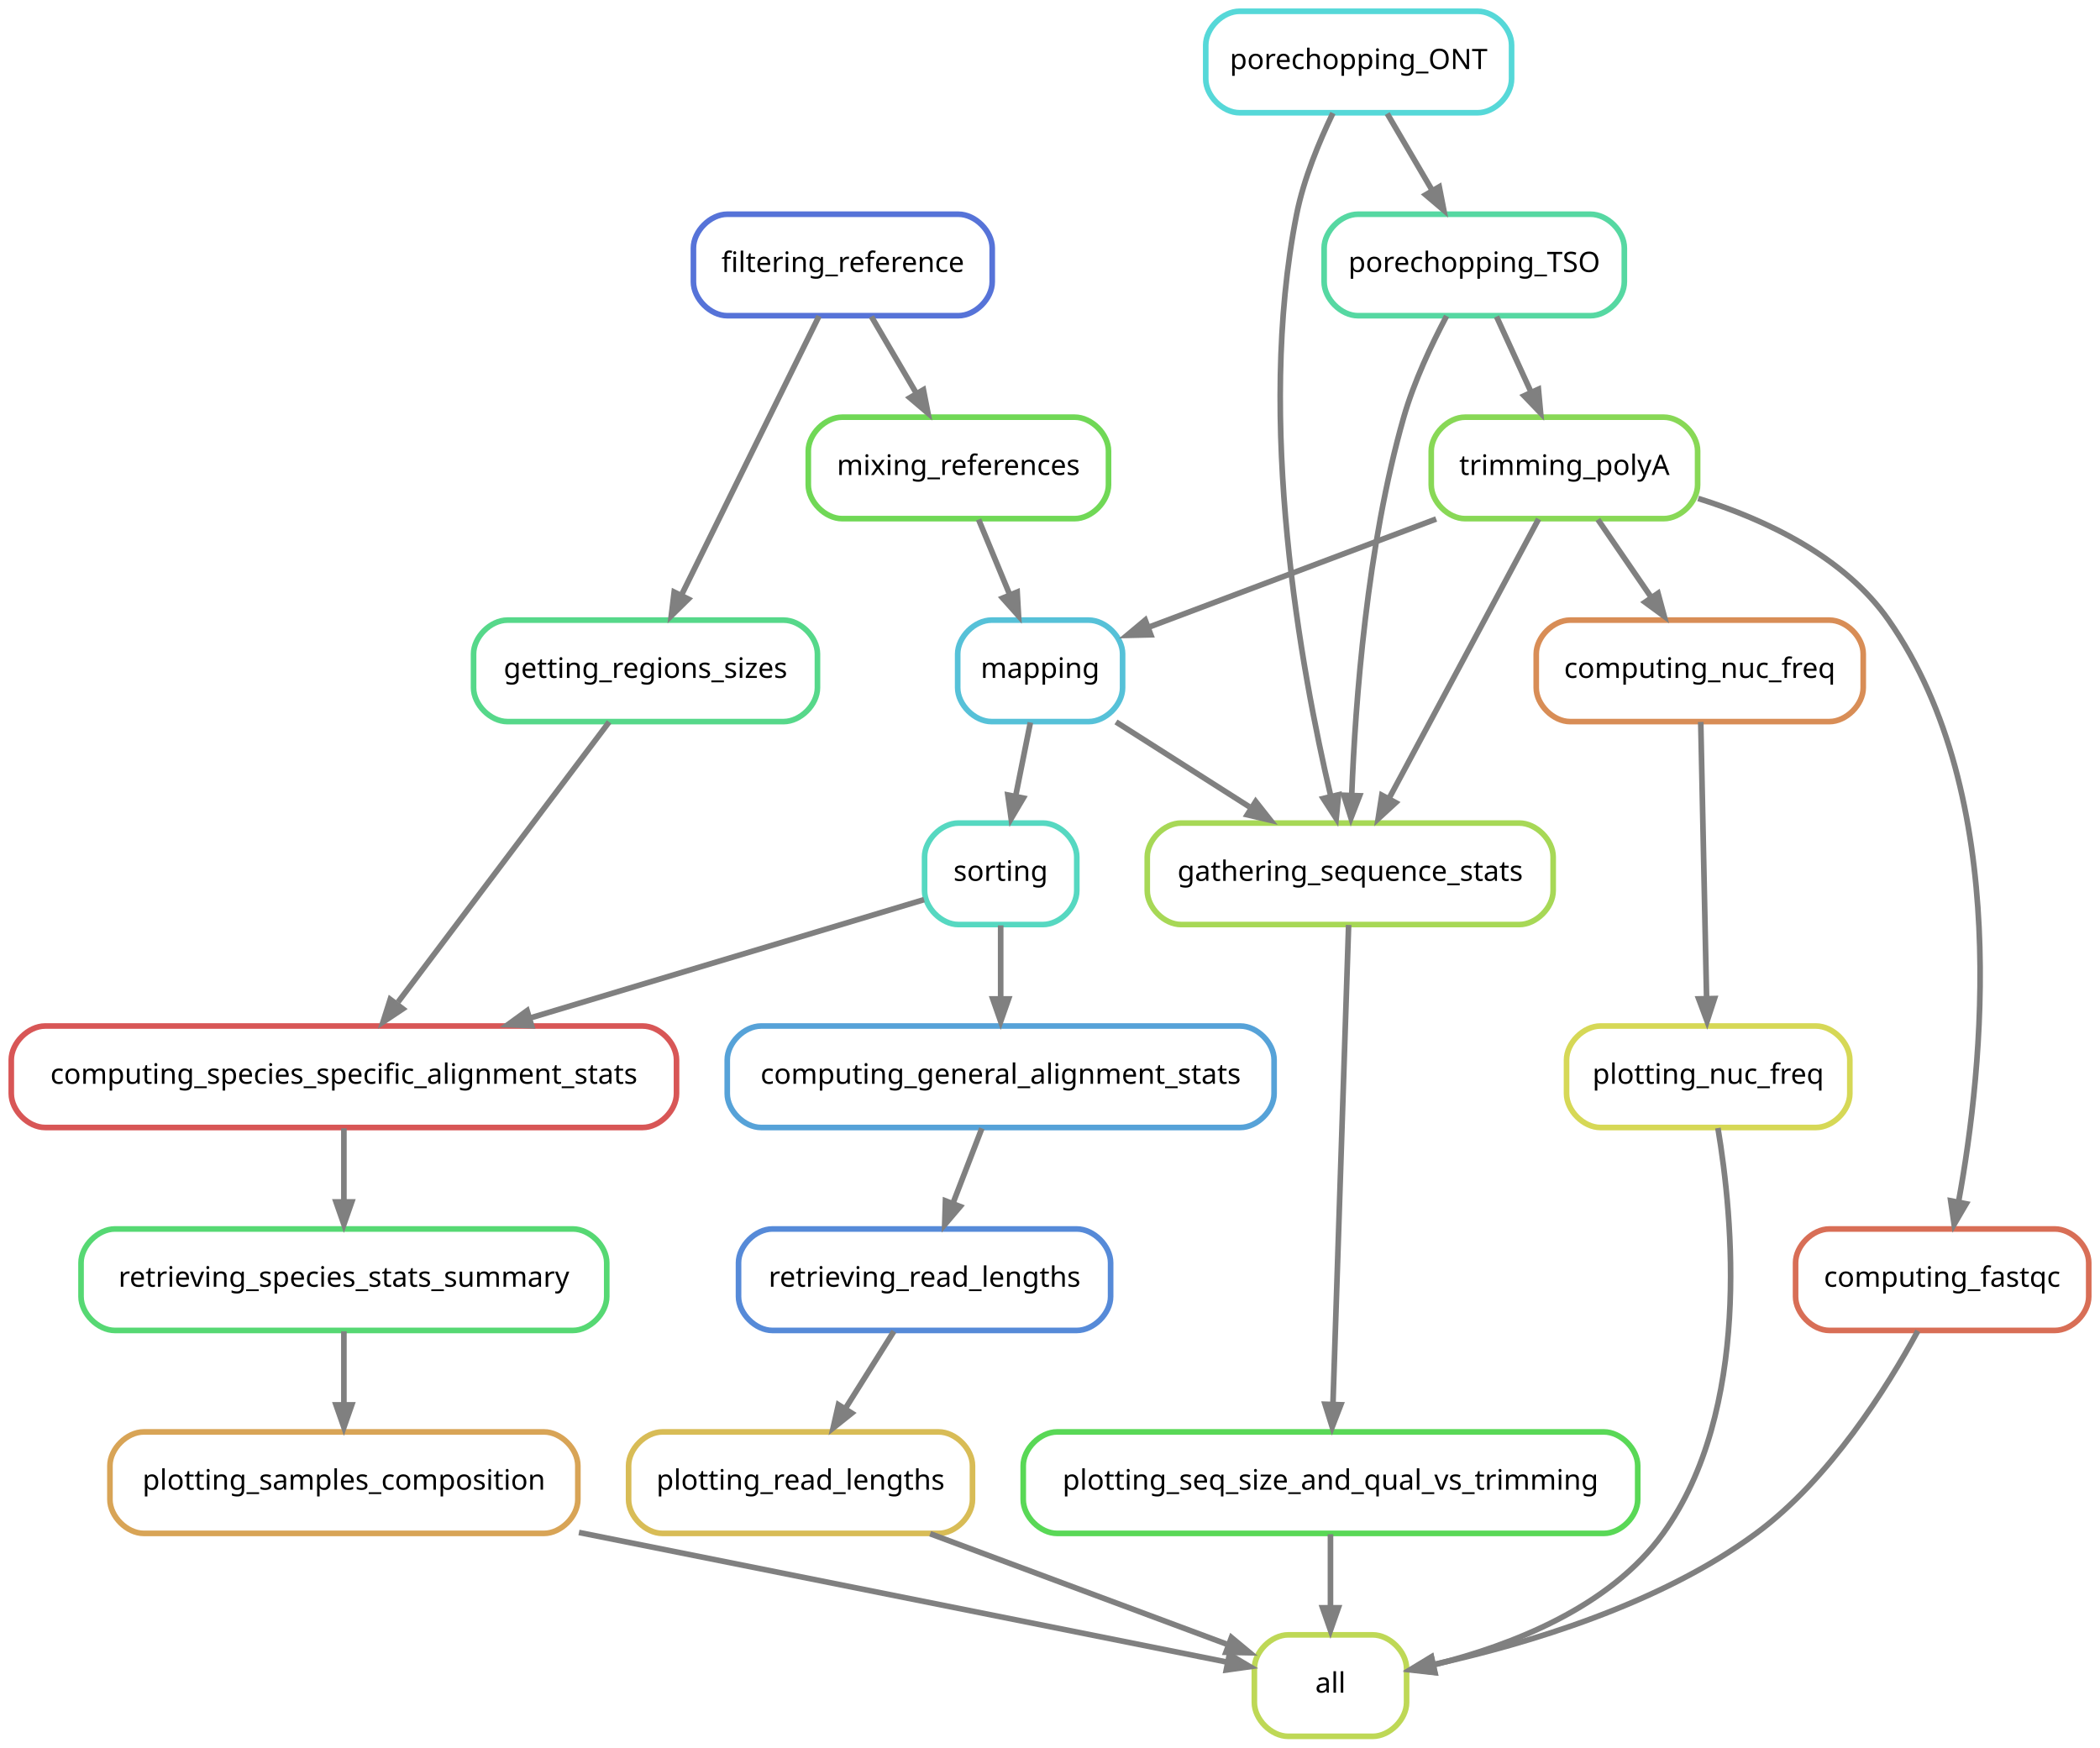
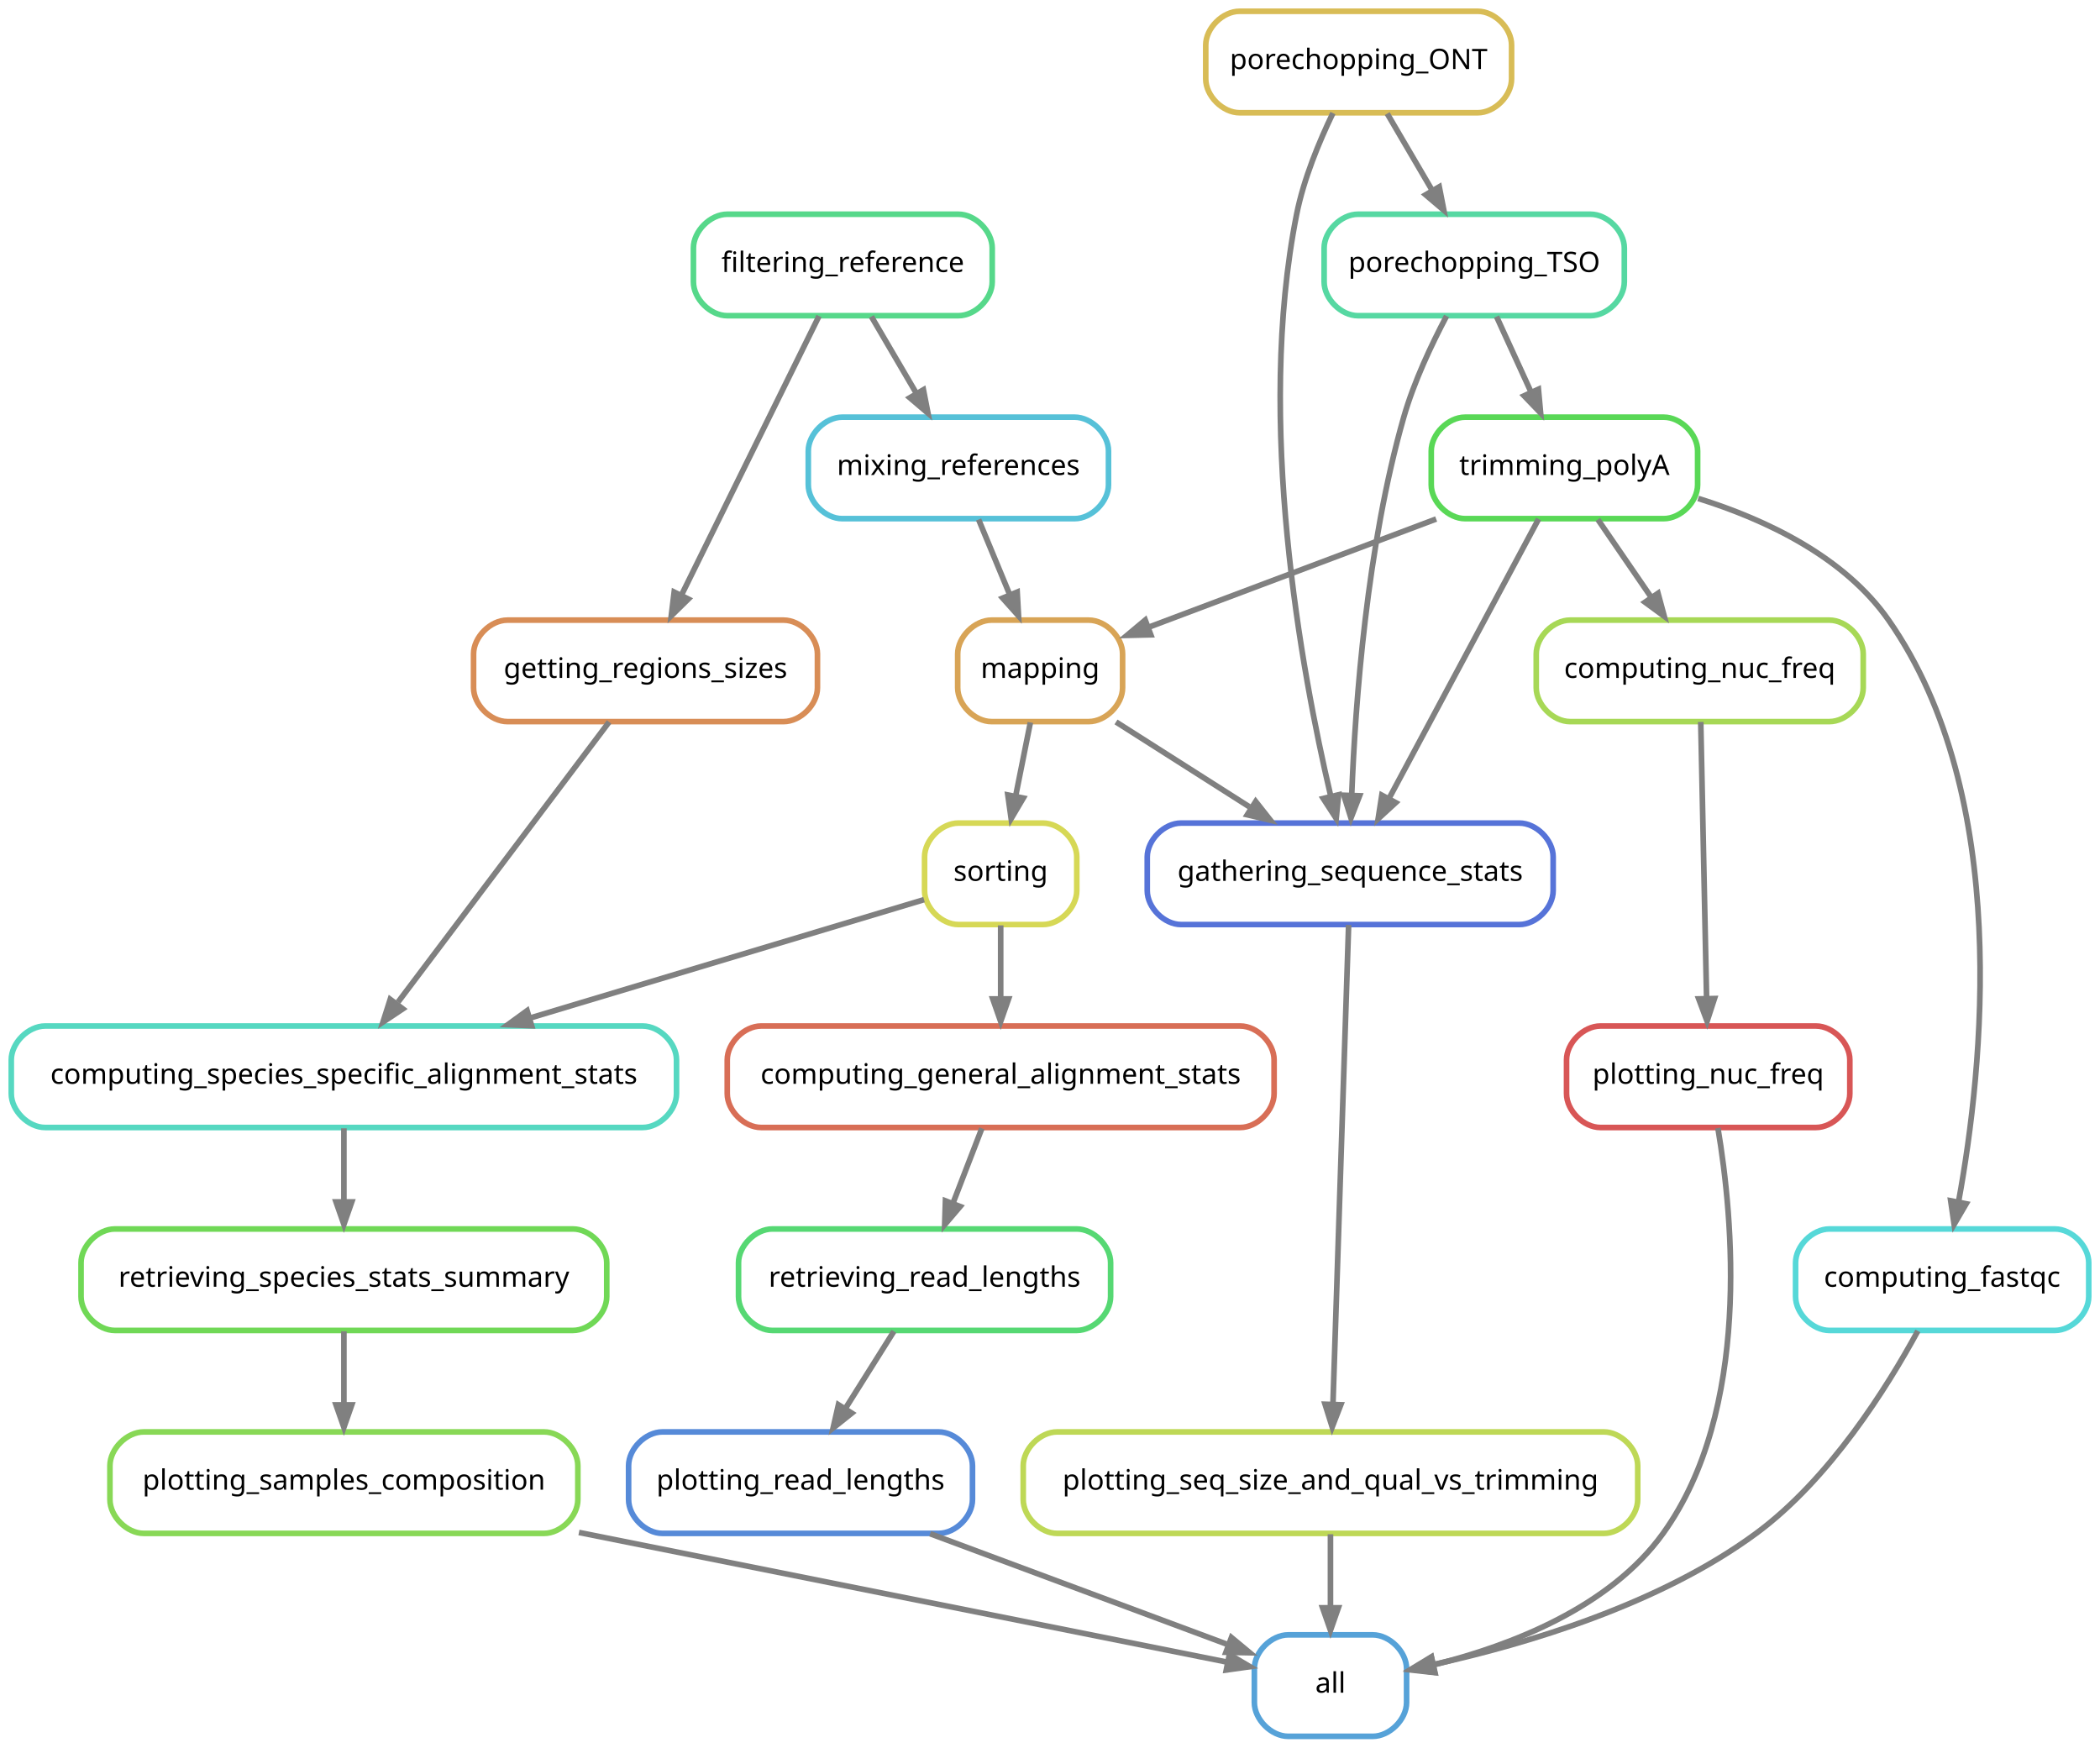
<svg xmlns="http://www.w3.org/2000/svg" width="745pt" height="620pt" viewBox="0.00 0.00 745.00 620.00">
  <g id="graph0" class="graph" transform="scale(1 1) rotate(0) translate(4 616)">
    <polygon fill="white" stroke="white" points="-4,5 -4,-616 742,-616 742,5 -4,5" />
    <g id="node1" class="node">
-       <path fill="none" stroke="#bed856" stroke-width="2" d="M483,-36C483,-36 453,-36 453,-36 447,-36 441,-30 441,-24 441,-24 441,-12 441,-12 441,-6 447,-0 453,-0 453,-0 483,-0 483,-0 489,-0 495,-6 495,-12 495,-12 495,-24 495,-24 495,-30 489,-36 483,-36" />
+       <path fill="none" stroke="#56a2d8" stroke-width="2" d="M483,-36C483,-36 453,-36 453,-36 447,-36 441,-30 441,-24 441,-24 441,-12 441,-12 441,-6 447,-0 453,-0 453,-0 483,-0 483,-0 489,-0 495,-6 495,-12 495,-12 495,-24 495,-24 495,-30 489,-36 483,-36" />
      <text text-anchor="middle" x="468" y="-15.5" font-family="sans" font-size="10.00">all</text>
    </g>
    <g id="node2" class="node">
-       <path fill="none" stroke="#d86e56" stroke-width="2" d="M725,-180C725,-180 645,-180 645,-180 639,-180 633,-174 633,-168 633,-168 633,-156 633,-156 633,-150 639,-144 645,-144 645,-144 725,-144 725,-144 731,-144 737,-150 737,-156 737,-156 737,-168 737,-168 737,-174 731,-180 725,-180" />
+       <path fill="none" stroke="#56d8d8" stroke-width="2" d="M725,-180C725,-180 645,-180 645,-180 639,-180 633,-174 633,-168 633,-168 633,-156 633,-156 633,-150 639,-144 645,-144 645,-144 725,-144 725,-144 731,-144 737,-150 737,-156 737,-156 737,-168 737,-168 737,-174 731,-180 725,-180" />
      <text text-anchor="middle" x="685" y="-159.5" font-family="sans" font-size="10.00">computing_fastqc</text>
    </g>
-     <g id="edge1" class="edge">
+     <g id="edge5" class="edge">
      <path fill="none" stroke="grey" stroke-width="2" d="M676.381,-143.832C665.551,-123.896 645.17,-91.287 619,-72 584.793,-46.789 537.561,-32.785 505.078,-25.595" />
      <polygon fill="grey" stroke="grey" points="505.591,-22.126 495.085,-23.494 504.151,-28.977 505.591,-22.126" />
    </g>
    <g id="node3" class="node">
-       <path fill="none" stroke="#88d856" stroke-width="2" d="M586.25,-468C586.25,-468 515.75,-468 515.75,-468 509.75,-468 503.75,-462 503.75,-456 503.75,-456 503.75,-444 503.75,-444 503.75,-438 509.75,-432 515.75,-432 515.75,-432 586.25,-432 586.25,-432 592.25,-432 598.25,-438 598.25,-444 598.25,-444 598.25,-456 598.25,-456 598.25,-462 592.25,-468 586.25,-468" />
+       <path fill="none" stroke="#59d856" stroke-width="2" d="M586.25,-468C586.25,-468 515.75,-468 515.75,-468 509.75,-468 503.75,-462 503.75,-456 503.75,-456 503.75,-444 503.75,-444 503.75,-438 509.75,-432 515.75,-432 515.75,-432 586.25,-432 586.25,-432 592.25,-432 598.25,-438 598.25,-444 598.25,-444 598.25,-456 598.25,-456 598.25,-462 592.25,-468 586.25,-468" />
      <text text-anchor="middle" x="551" y="-447.5" font-family="sans" font-size="10.00">trimming_polyA</text>
    </g>
    <g id="edge6" class="edge">
      <path fill="none" stroke="grey" stroke-width="2" d="M598.444,-439.169C622.689,-431.58 650.317,-418.431 666,-396 709.797,-333.357 699.437,-236.782 690.9,-190.103" />
      <polygon fill="grey" stroke="grey" points="694.308,-189.292 688.964,-180.143 687.436,-190.627 694.308,-189.292" />
    </g>
    <g id="node10" class="node">
-       <path fill="none" stroke="#56c1d8" stroke-width="2" d="M382.25,-396C382.25,-396 347.75,-396 347.75,-396 341.75,-396 335.75,-390 335.75,-384 335.75,-384 335.75,-372 335.75,-372 335.75,-366 341.75,-360 347.75,-360 347.75,-360 382.25,-360 382.25,-360 388.25,-360 394.25,-366 394.25,-372 394.25,-372 394.25,-384 394.25,-384 394.25,-390 388.25,-396 382.25,-396" />
+       <path fill="none" stroke="#d8a456" stroke-width="2" d="M382.25,-396C382.25,-396 347.75,-396 347.75,-396 341.75,-396 335.75,-390 335.75,-384 335.75,-384 335.75,-372 335.75,-372 335.75,-366 341.75,-360 347.75,-360 347.75,-360 382.25,-360 382.25,-360 388.25,-360 394.25,-366 394.25,-372 394.25,-372 394.25,-384 394.25,-384 394.25,-390 388.25,-396 382.25,-396" />
      <text text-anchor="middle" x="365" y="-375.5" font-family="sans" font-size="10.00">mapping</text>
    </g>
    <g id="edge14" class="edge">
      <path fill="none" stroke="grey" stroke-width="2" d="M505.499,-431.876C474.386,-420.167 433.576,-404.808 403.962,-393.663" />
      <polygon fill="grey" stroke="grey" points="404.97,-390.303 394.378,-390.056 402.504,-396.854 404.97,-390.303" />
    </g>
    <g id="node14" class="node">
-       <path fill="none" stroke="#d88d56" stroke-width="2" d="M645,-396C645,-396 553,-396 553,-396 547,-396 541,-390 541,-384 541,-384 541,-372 541,-372 541,-366 547,-360 553,-360 553,-360 645,-360 645,-360 651,-360 657,-366 657,-372 657,-372 657,-384 657,-384 657,-390 651,-396 645,-396" />
+       <path fill="none" stroke="#a7d856" stroke-width="2" d="M645,-396C645,-396 553,-396 553,-396 547,-396 541,-390 541,-384 541,-384 541,-372 541,-372 541,-366 547,-360 553,-360 553,-360 645,-360 645,-360 651,-360 657,-366 657,-372 657,-372 657,-384 657,-384 657,-390 651,-396 645,-396" />
      <text text-anchor="middle" x="599" y="-375.5" font-family="sans" font-size="10.00">computing_nuc_freq</text>
    </g>
    <g id="edge17" class="edge">
      <path fill="none" stroke="grey" stroke-width="2" d="M562.865,-431.697C568.503,-423.474 575.354,-413.483 581.569,-404.421" />
      <polygon fill="grey" stroke="grey" points="584.503,-406.331 587.271,-396.104 578.729,-402.372 584.503,-406.331" />
    </g>
    <g id="node20" class="node">
-       <path fill="none" stroke="#a7d856" stroke-width="2" d="M535,-324C535,-324 415,-324 415,-324 409,-324 403,-318 403,-312 403,-312 403,-300 403,-300 403,-294 409,-288 415,-288 415,-288 535,-288 535,-288 541,-288 547,-294 547,-300 547,-300 547,-312 547,-312 547,-318 541,-324 535,-324" />
+       <path fill="none" stroke="#5673d8" stroke-width="2" d="M535,-324C535,-324 415,-324 415,-324 409,-324 403,-318 403,-312 403,-312 403,-300 403,-300 403,-294 409,-288 415,-288 415,-288 535,-288 535,-288 541,-288 547,-294 547,-300 547,-300 547,-312 547,-312 547,-318 541,-324 535,-324" />
      <text text-anchor="middle" x="475" y="-303.5" font-family="sans" font-size="10.00">gathering_sequence_stats</text>
    </g>
-     <g id="edge25" class="edge">
+     <g id="edge27" class="edge">
      <path fill="none" stroke="grey" stroke-width="2" d="M541.833,-431.871C528.709,-407.35 504.454,-362.032 489.054,-333.259" />
      <polygon fill="grey" stroke="grey" points="492.005,-331.354 484.2,-324.189 485.833,-334.658 492.005,-331.354" />
    </g>
    <g id="node4" class="node">
      <path fill="none" stroke="#56d8a2" stroke-width="2" d="M560.25,-540C560.25,-540 477.75,-540 477.75,-540 471.75,-540 465.75,-534 465.75,-528 465.75,-528 465.75,-516 465.75,-516 465.75,-510 471.75,-504 477.75,-504 477.75,-504 560.25,-504 560.25,-504 566.25,-504 572.25,-510 572.25,-516 572.25,-516 572.25,-528 572.25,-528 572.25,-534 566.25,-540 560.25,-540" />
      <text text-anchor="middle" x="519" y="-519.5" font-family="sans" font-size="10.00">porechopping_TSO</text>
    </g>
    <g id="edge7" class="edge">
      <path fill="none" stroke="grey" stroke-width="2" d="M526.91,-503.697C530.553,-495.728 534.954,-486.1 538.994,-477.264" />
      <polygon fill="grey" stroke="grey" points="542.206,-478.654 543.181,-468.104 535.84,-475.744 542.206,-478.654" />
    </g>
-     <g id="edge24" class="edge">
+     <g id="edge25" class="edge">
      <path fill="none" stroke="grey" stroke-width="2" d="M509.191,-503.889C503.838,-493.768 497.588,-480.518 494,-468 480.903,-422.3 476.817,-366.818 475.553,-334.356" />
      <polygon fill="grey" stroke="grey" points="479.049,-334.158 475.224,-324.277 472.053,-334.386 479.049,-334.158" />
    </g>
    <g id="node5" class="node">
-       <path fill="none" stroke="#56d8d8" stroke-width="2" d="M520.25,-612C520.25,-612 435.75,-612 435.75,-612 429.75,-612 423.75,-606 423.75,-600 423.75,-600 423.75,-588 423.75,-588 423.75,-582 429.75,-576 435.75,-576 435.75,-576 520.25,-576 520.25,-576 526.25,-576 532.25,-582 532.25,-588 532.25,-588 532.25,-600 532.25,-600 532.25,-606 526.25,-612 520.25,-612" />
+       <path fill="none" stroke="#d8bc56" stroke-width="2" d="M520.25,-612C520.25,-612 435.75,-612 435.75,-612 429.75,-612 423.75,-606 423.75,-600 423.75,-600 423.75,-588 423.75,-588 423.75,-582 429.75,-576 435.75,-576 435.75,-576 520.25,-576 520.25,-576 526.25,-576 532.25,-582 532.25,-588 532.25,-588 532.25,-600 532.25,-600 532.25,-606 526.25,-612 520.25,-612" />
      <text text-anchor="middle" x="478" y="-591.5" font-family="sans" font-size="10.00">porechopping_ONT</text>
    </g>
    <g id="edge8" class="edge">
      <path fill="none" stroke="grey" stroke-width="2" d="M488.135,-575.697C492.852,-567.644 498.562,-557.894 503.782,-548.982" />
      <polygon fill="grey" stroke="grey" points="506.948,-550.502 508.982,-540.104 500.908,-546.964 506.948,-550.502" />
    </g>
-     <g id="edge27" class="edge">
+     <g id="edge24" class="edge">
      <path fill="none" stroke="grey" stroke-width="2" d="M468.869,-575.88C463.993,-565.756 458.493,-552.506 456,-540 441.343,-466.458 457.74,-377.701 468.001,-334" />
      <polygon fill="grey" stroke="grey" points="471.436,-334.686 470.393,-324.143 464.633,-333.035 471.436,-334.686" />
    </g>
    <g id="node6" class="node">
-       <path fill="none" stroke="#d8bc56" stroke-width="2" d="M329,-108C329,-108 231,-108 231,-108 225,-108 219,-102 219,-96 219,-96 219,-84 219,-84 219,-78 225,-72 231,-72 231,-72 329,-72 329,-72 335,-72 341,-78 341,-84 341,-84 341,-96 341,-96 341,-102 335,-108 329,-108" />
+       <path fill="none" stroke="#568ad8" stroke-width="2" d="M329,-108C329,-108 231,-108 231,-108 225,-108 219,-102 219,-96 219,-96 219,-84 219,-84 219,-78 225,-72 231,-72 231,-72 329,-72 329,-72 335,-72 341,-78 341,-84 341,-84 341,-96 341,-96 341,-102 335,-108 329,-108" />
      <text text-anchor="middle" x="280" y="-87.5" font-family="sans" font-size="10.00">plotting_read_lengths</text>
    </g>
-     <g id="edge4" class="edge">
+     <g id="edge3" class="edge">
      <path fill="none" stroke="grey" stroke-width="2" d="M325.99,-71.876C358.317,-59.839 401,-43.947 431.102,-32.739" />
      <polygon fill="grey" stroke="grey" points="432.646,-35.899 440.796,-29.129 430.203,-29.339 432.646,-35.899" />
    </g>
    <g id="node7" class="node">
-       <path fill="none" stroke="#568ad8" stroke-width="2" d="M378,-180C378,-180 270,-180 270,-180 264,-180 258,-174 258,-168 258,-168 258,-156 258,-156 258,-150 264,-144 270,-144 270,-144 378,-144 378,-144 384,-144 390,-150 390,-156 390,-156 390,-168 390,-168 390,-174 384,-180 378,-180" />
+       <path fill="none" stroke="#56d873" stroke-width="2" d="M378,-180C378,-180 270,-180 270,-180 264,-180 258,-174 258,-168 258,-168 258,-156 258,-156 258,-150 264,-144 270,-144 270,-144 378,-144 378,-144 384,-144 390,-150 390,-156 390,-156 390,-168 390,-168 390,-174 384,-180 378,-180" />
      <text text-anchor="middle" x="324" y="-159.5" font-family="sans" font-size="10.00">retrieving_read_lengths</text>
    </g>
    <g id="edge9" class="edge">
      <path fill="none" stroke="grey" stroke-width="2" d="M313.124,-143.697C308.008,-135.559 301.805,-125.689 296.155,-116.701" />
      <polygon fill="grey" stroke="grey" points="299.036,-114.708 290.751,-108.104 293.11,-118.433 299.036,-114.708" />
    </g>
    <g id="node8" class="node">
-       <path fill="none" stroke="#56a2d8" stroke-width="2" d="M436,-252C436,-252 266,-252 266,-252 260,-252 254,-246 254,-240 254,-240 254,-228 254,-228 254,-222 260,-216 266,-216 266,-216 436,-216 436,-216 442,-216 448,-222 448,-228 448,-228 448,-240 448,-240 448,-246 442,-252 436,-252" />
+       <path fill="none" stroke="#d86e56" stroke-width="2" d="M436,-252C436,-252 266,-252 266,-252 260,-252 254,-246 254,-240 254,-240 254,-228 254,-228 254,-222 260,-216 266,-216 266,-216 436,-216 436,-216 442,-216 448,-222 448,-228 448,-228 448,-240 448,-240 448,-246 442,-252 436,-252" />
      <text text-anchor="middle" x="351" y="-231.5" font-family="sans" font-size="10.00">computing_general_alignment_stats</text>
    </g>
    <g id="edge10" class="edge">
      <path fill="none" stroke="grey" stroke-width="2" d="M344.326,-215.697C341.285,-207.813 337.617,-198.304 334.239,-189.546" />
      <polygon fill="grey" stroke="grey" points="337.462,-188.175 330.597,-180.104 330.931,-190.694 337.462,-188.175" />
    </g>
    <g id="node9" class="node">
-       <path fill="none" stroke="#56d8c1" stroke-width="2" d="M366,-324C366,-324 336,-324 336,-324 330,-324 324,-318 324,-312 324,-312 324,-300 324,-300 324,-294 330,-288 336,-288 336,-288 366,-288 366,-288 372,-288 378,-294 378,-300 378,-300 378,-312 378,-312 378,-318 372,-324 366,-324" />
+       <path fill="none" stroke="#d6d856" stroke-width="2" d="M366,-324C366,-324 336,-324 336,-324 330,-324 324,-318 324,-312 324,-312 324,-300 324,-300 324,-294 330,-288 336,-288 336,-288 366,-288 366,-288 372,-288 378,-294 378,-300 378,-300 378,-312 378,-312 378,-318 372,-324 366,-324" />
      <text text-anchor="middle" x="351" y="-303.5" font-family="sans" font-size="10.00">sorting</text>
    </g>
    <g id="edge11" class="edge">
      <path fill="none" stroke="grey" stroke-width="2" d="M351,-287.697C351,-279.983 351,-270.712 351,-262.112" />
      <polygon fill="grey" stroke="grey" points="354.5,-262.104 351,-252.104 347.5,-262.104 354.5,-262.104" />
    </g>
    <g id="node17" class="node">
-       <path fill="none" stroke="#d85656" stroke-width="2" d="M224,-252C224,-252 12,-252 12,-252 6,-252 0,-246 0,-240 0,-240 0,-228 0,-228 0,-222 6,-216 12,-216 12,-216 224,-216 224,-216 230,-216 236,-222 236,-228 236,-228 236,-240 236,-240 236,-246 230,-252 224,-252" />
+       <path fill="none" stroke="#56d8c1" stroke-width="2" d="M224,-252C224,-252 12,-252 12,-252 6,-252 0,-246 0,-240 0,-240 0,-228 0,-228 0,-222 6,-216 12,-216 12,-216 224,-216 224,-216 230,-216 236,-222 236,-228 236,-228 236,-240 236,-240 236,-246 230,-252 224,-252" />
      <text text-anchor="middle" x="118" y="-231.5" font-family="sans" font-size="10.00">computing_species_specific_alignment_stats</text>
    </g>
    <g id="edge20" class="edge">
      <path fill="none" stroke="grey" stroke-width="2" d="M323.816,-296.833C289.858,-286.631 230.597,-268.827 184.359,-254.936" />
      <polygon fill="grey" stroke="grey" points="185.288,-251.561 174.704,-252.035 183.274,-258.265 185.288,-251.561" />
    </g>
    <g id="edge12" class="edge">
      <path fill="none" stroke="grey" stroke-width="2" d="M361.539,-359.697C359.997,-351.983 358.142,-342.712 356.422,-334.112" />
      <polygon fill="grey" stroke="grey" points="359.814,-333.224 354.421,-324.104 352.95,-334.597 359.814,-333.224" />
    </g>
    <g id="edge26" class="edge">
      <path fill="none" stroke="grey" stroke-width="2" d="M391.909,-359.876C406.158,-350.808 423.846,-339.552 439.236,-329.759" />
      <polygon fill="grey" stroke="grey" points="441.43,-332.511 447.988,-324.19 437.672,-326.606 441.43,-332.511" />
    </g>
    <g id="node11" class="node">
-       <path fill="none" stroke="#70d856" stroke-width="2" d="M377.25,-468C377.25,-468 294.75,-468 294.75,-468 288.75,-468 282.75,-462 282.75,-456 282.75,-456 282.75,-444 282.75,-444 282.75,-438 288.75,-432 294.75,-432 294.75,-432 377.25,-432 377.25,-432 383.25,-432 389.25,-438 389.25,-444 389.25,-444 389.25,-456 389.25,-456 389.25,-462 383.25,-468 377.25,-468" />
+       <path fill="none" stroke="#56c1d8" stroke-width="2" d="M377.25,-468C377.25,-468 294.75,-468 294.75,-468 288.75,-468 282.75,-462 282.75,-456 282.75,-456 282.75,-444 282.75,-444 282.75,-438 288.75,-432 294.75,-432 294.75,-432 377.25,-432 377.25,-432 383.25,-432 389.25,-438 389.25,-444 389.25,-444 389.25,-456 389.25,-456 389.25,-462 383.25,-468 377.25,-468" />
      <text text-anchor="middle" x="336" y="-447.5" font-family="sans" font-size="10.00">mixing_references</text>
    </g>
    <g id="edge13" class="edge">
      <path fill="none" stroke="grey" stroke-width="2" d="M343.169,-431.697C346.435,-423.813 350.374,-414.304 354.002,-405.546" />
      <polygon fill="grey" stroke="grey" points="357.32,-406.683 357.914,-396.104 350.853,-404.003 357.32,-406.683" />
    </g>
    <g id="node12" class="node">
-       <path fill="none" stroke="#5673d8" stroke-width="2" d="M336,-540C336,-540 254,-540 254,-540 248,-540 242,-534 242,-528 242,-528 242,-516 242,-516 242,-510 248,-504 254,-504 254,-504 336,-504 336,-504 342,-504 348,-510 348,-516 348,-516 348,-528 348,-528 348,-534 342,-540 336,-540" />
+       <path fill="none" stroke="#56d88a" stroke-width="2" d="M336,-540C336,-540 254,-540 254,-540 248,-540 242,-534 242,-528 242,-528 242,-516 242,-516 242,-510 248,-504 254,-504 254,-504 336,-504 336,-504 342,-504 348,-510 348,-516 348,-516 348,-528 348,-528 348,-534 342,-540 336,-540" />
      <text text-anchor="middle" x="295" y="-519.5" font-family="sans" font-size="10.00">filtering_reference</text>
    </g>
    <g id="edge15" class="edge">
      <path fill="none" stroke="grey" stroke-width="2" d="M305.135,-503.697C309.852,-495.644 315.562,-485.894 320.782,-476.982" />
      <polygon fill="grey" stroke="grey" points="323.948,-478.502 325.982,-468.104 317.908,-474.964 323.948,-478.502" />
    </g>
    <g id="node18" class="node">
-       <path fill="none" stroke="#56d88a" stroke-width="2" d="M274,-396C274,-396 176,-396 176,-396 170,-396 164,-390 164,-384 164,-384 164,-372 164,-372 164,-366 170,-360 176,-360 176,-360 274,-360 274,-360 280,-360 286,-366 286,-372 286,-372 286,-384 286,-384 286,-390 280,-396 274,-396" />
+       <path fill="none" stroke="#d88d56" stroke-width="2" d="M274,-396C274,-396 176,-396 176,-396 170,-396 164,-390 164,-384 164,-384 164,-372 164,-372 164,-366 170,-360 176,-360 176,-360 274,-360 274,-360 280,-360 286,-366 286,-372 286,-372 286,-384 286,-384 286,-390 280,-396 274,-396" />
      <text text-anchor="middle" x="225" y="-375.5" font-family="sans" font-size="10.00">getting_regions_sizes</text>
    </g>
    <g id="edge22" class="edge">
      <path fill="none" stroke="grey" stroke-width="2" d="M286.556,-503.871C274.469,-479.35 252.129,-434.032 237.945,-405.259" />
      <polygon fill="grey" stroke="grey" points="241.034,-403.611 233.474,-396.189 234.756,-406.706 241.034,-403.611" />
    </g>
    <g id="node13" class="node">
-       <path fill="none" stroke="#d6d856" stroke-width="2" d="M640.25,-252C640.25,-252 563.75,-252 563.75,-252 557.75,-252 551.75,-246 551.75,-240 551.75,-240 551.75,-228 551.75,-228 551.75,-222 557.75,-216 563.75,-216 563.75,-216 640.25,-216 640.25,-216 646.25,-216 652.25,-222 652.25,-228 652.25,-228 652.25,-240 652.25,-240 652.25,-246 646.25,-252 640.25,-252" />
+       <path fill="none" stroke="#d85656" stroke-width="2" d="M640.25,-252C640.25,-252 563.75,-252 563.75,-252 557.75,-252 551.75,-246 551.75,-240 551.75,-240 551.75,-228 551.75,-228 551.75,-222 557.75,-216 563.75,-216 563.75,-216 640.25,-216 640.25,-216 646.25,-216 652.25,-222 652.25,-228 652.25,-228 652.25,-240 652.25,-240 652.25,-246 646.25,-252 640.25,-252" />
      <text text-anchor="middle" x="602" y="-231.5" font-family="sans" font-size="10.00">plotting_nuc_freq</text>
    </g>
-     <g id="edge5" class="edge">
+     <g id="edge1" class="edge">
      <path fill="none" stroke="grey" stroke-width="2" d="M605.449,-215.803C610.787,-184.091 617.423,-115.658 586,-72 567.097,-45.736 532.09,-32.247 505.096,-25.472" />
      <polygon fill="grey" stroke="grey" points="505.723,-22.025 495.193,-23.192 504.152,-28.847 505.723,-22.025" />
    </g>
    <g id="edge16" class="edge">
      <path fill="none" stroke="grey" stroke-width="2" d="M599.362,-359.871C599.873,-335.67 600.812,-291.211 601.421,-262.393" />
      <polygon fill="grey" stroke="grey" points="604.925,-262.261 601.637,-252.189 597.926,-262.113 604.925,-262.261" />
    </g>
    <g id="node15" class="node">
-       <path fill="none" stroke="#d8a456" stroke-width="2" d="M189,-108C189,-108 47,-108 47,-108 41,-108 35,-102 35,-96 35,-96 35,-84 35,-84 35,-78 41,-72 47,-72 47,-72 189,-72 189,-72 195,-72 201,-78 201,-84 201,-84 201,-96 201,-96 201,-102 195,-108 189,-108" />
+       <path fill="none" stroke="#88d856" stroke-width="2" d="M189,-108C189,-108 47,-108 47,-108 41,-108 35,-102 35,-96 35,-96 35,-84 35,-84 35,-78 41,-72 47,-72 47,-72 189,-72 189,-72 195,-72 201,-78 201,-84 201,-84 201,-96 201,-96 201,-102 195,-108 189,-108" />
      <text text-anchor="middle" x="118" y="-87.5" font-family="sans" font-size="10.00">plotting_samples_composition</text>
    </g>
    <g id="edge2" class="edge">
      <path fill="none" stroke="grey" stroke-width="2" d="M201.389,-72.322C274.33,-57.734 376.842,-37.231 431.043,-26.391" />
      <polygon fill="grey" stroke="grey" points="431.781,-29.813 440.9,-24.42 430.408,-22.949 431.781,-29.813" />
    </g>
    <g id="node16" class="node">
-       <path fill="none" stroke="#56d873" stroke-width="2" d="M199.25,-180C199.25,-180 36.75,-180 36.75,-180 30.75,-180 24.75,-174 24.75,-168 24.75,-168 24.75,-156 24.75,-156 24.75,-150 30.75,-144 36.75,-144 36.75,-144 199.25,-144 199.25,-144 205.25,-144 211.25,-150 211.25,-156 211.25,-156 211.25,-168 211.25,-168 211.25,-174 205.25,-180 199.25,-180" />
+       <path fill="none" stroke="#70d856" stroke-width="2" d="M199.25,-180C199.25,-180 36.75,-180 36.75,-180 30.75,-180 24.75,-174 24.75,-168 24.75,-168 24.75,-156 24.75,-156 24.75,-150 30.75,-144 36.75,-144 36.75,-144 199.25,-144 199.25,-144 205.25,-144 211.25,-150 211.25,-156 211.25,-156 211.25,-168 211.25,-168 211.25,-174 205.25,-180 199.25,-180" />
      <text text-anchor="middle" x="118" y="-159.5" font-family="sans" font-size="10.00">retrieving_species_stats_summary</text>
    </g>
    <g id="edge18" class="edge">
      <path fill="none" stroke="grey" stroke-width="2" d="M118,-143.697C118,-135.983 118,-126.712 118,-118.112" />
      <polygon fill="grey" stroke="grey" points="121.5,-118.104 118,-108.104 114.5,-118.104 121.5,-118.104" />
    </g>
    <g id="edge19" class="edge">
      <path fill="none" stroke="grey" stroke-width="2" d="M118,-215.697C118,-207.983 118,-198.712 118,-190.112" />
      <polygon fill="grey" stroke="grey" points="121.5,-190.104 118,-180.104 114.5,-190.104 121.5,-190.104" />
    </g>
    <g id="edge21" class="edge">
      <path fill="none" stroke="grey" stroke-width="2" d="M212.093,-359.871C193.455,-335.137 158.873,-289.242 137.224,-260.512" />
      <polygon fill="grey" stroke="grey" points="139.766,-258.069 130.952,-252.189 134.175,-262.282 139.766,-258.069" />
    </g>
    <g id="node19" class="node">
-       <path fill="none" stroke="#59d856" stroke-width="2" d="M565,-108C565,-108 371,-108 371,-108 365,-108 359,-102 359,-96 359,-96 359,-84 359,-84 359,-78 365,-72 371,-72 371,-72 565,-72 565,-72 571,-72 577,-78 577,-84 577,-84 577,-96 577,-96 577,-102 571,-108 565,-108" />
+       <path fill="none" stroke="#bed856" stroke-width="2" d="M565,-108C565,-108 371,-108 371,-108 365,-108 359,-102 359,-96 359,-96 359,-84 359,-84 359,-78 365,-72 371,-72 371,-72 565,-72 565,-72 571,-72 577,-78 577,-84 577,-84 577,-96 577,-96 577,-102 571,-108 565,-108" />
      <text text-anchor="middle" x="468" y="-87.5" font-family="sans" font-size="10.00">plotting_seq_size_and_qual_vs_trimming</text>
    </g>
-     <g id="edge3" class="edge">
+     <g id="edge4" class="edge">
      <path fill="none" stroke="grey" stroke-width="2" d="M468,-71.697C468,-63.983 468,-54.712 468,-46.112" />
      <polygon fill="grey" stroke="grey" points="471.5,-46.104 468,-36.104 464.5,-46.104 471.5,-46.104" />
    </g>
    <g id="edge23" class="edge">
      <path fill="none" stroke="grey" stroke-width="2" d="M474.439,-287.849C473.228,-250.832 470.361,-163.181 468.896,-118.386" />
      <polygon fill="grey" stroke="grey" points="472.389,-118.113 468.564,-108.232 465.393,-118.342 472.389,-118.113" />
    </g>
  </g>
</svg>
